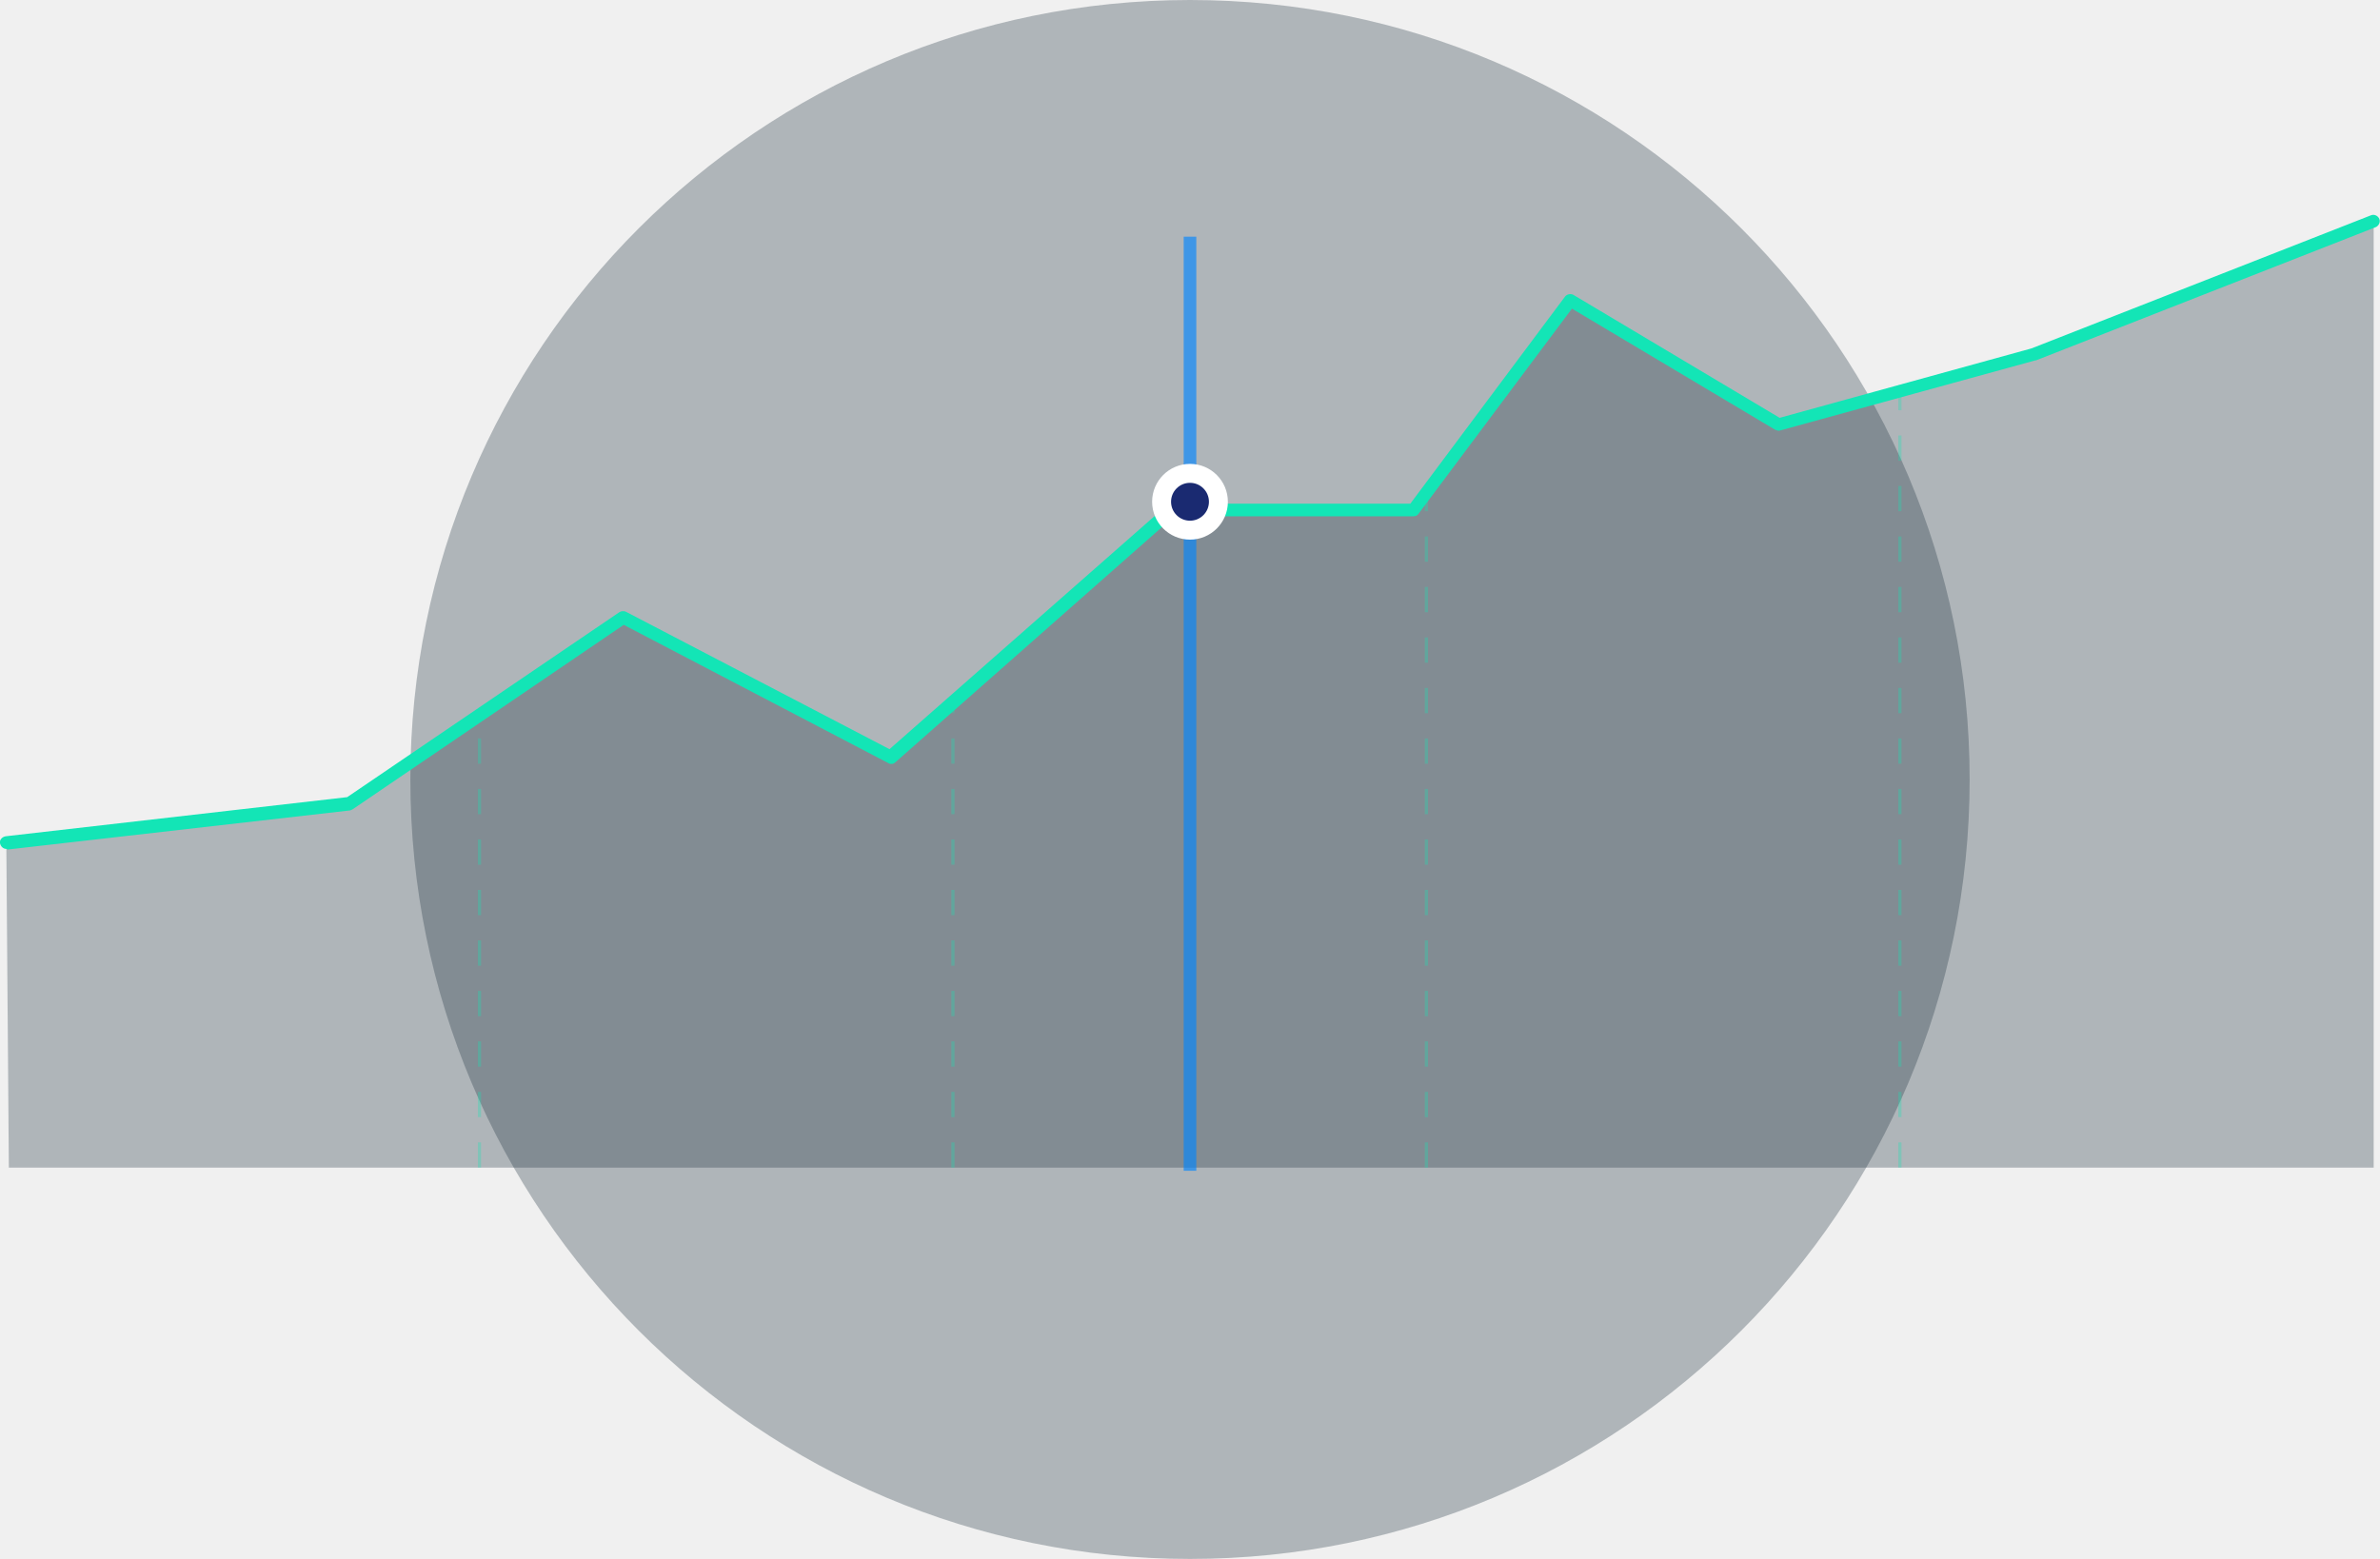
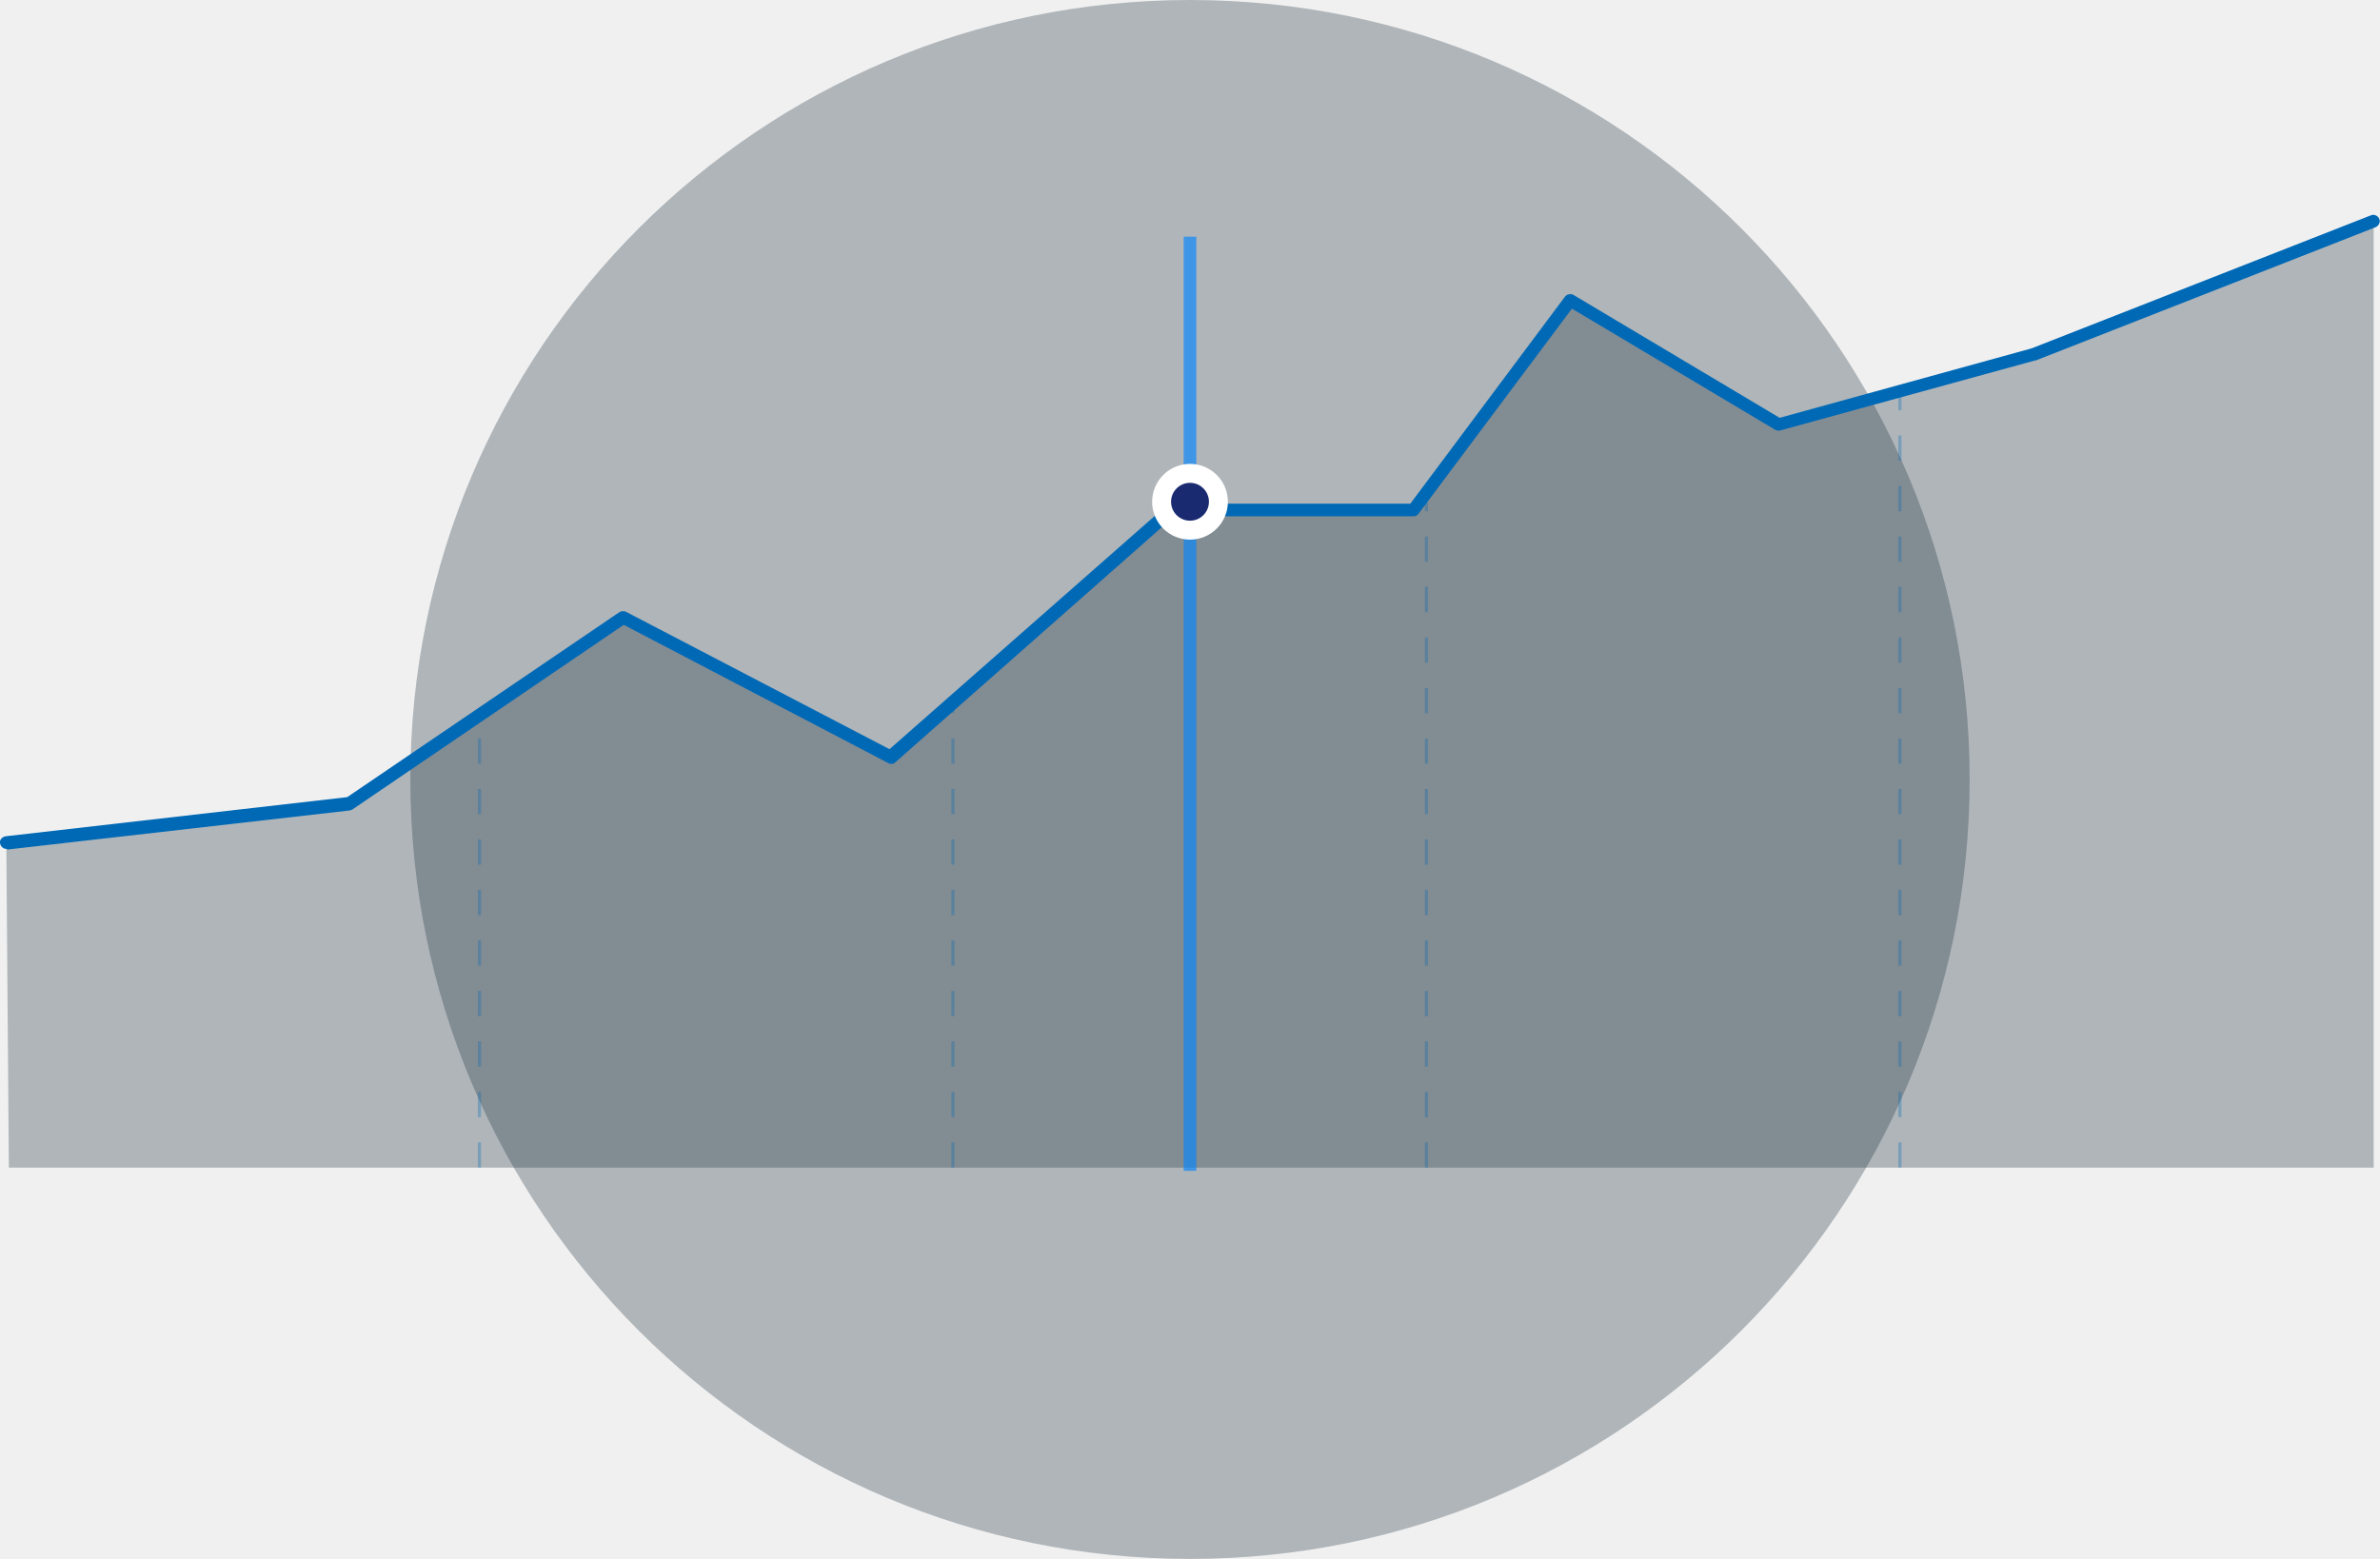
<svg xmlns="http://www.w3.org/2000/svg" width="377px" height="247px" viewBox="0 0 377 247" version="1.1">
  <defs>
    <linearGradient x1="50.003%" y1="0.009%" x2="50.003%" y2="89.469%" id="linearGradient-1">
      <stop stop-color="#192C3A" offset="0%" />
      <stop stop-color="#192C3A" offset="100%" />
    </linearGradient>
    <linearGradient x1="50%" y1="100.02%" x2="50%" y2="0.02%" id="linearGradient-2">
      <stop stop-color="#192C3A" offset="0%" />
      <stop stop-color="#192C3A" offset="100%" />
    </linearGradient>
  </defs>
  <g id="Page-1" stroke="none" stroke-width="1" fill="none" fill-rule="evenodd">
    <g id="tour-currency" transform="translate(-1, 0)">
      <path d="M189.5,247 C257.7,247 313,191.7 313,123.5 C313,55.3 257.7,0 189.5,0 C121.3,0 66,55.3 66,123.5 C66,191.7 121.3,247 189.5,247 Z" id="Shape" fill="url(#linearGradient-1)" fill-rule="nonzero" opacity="0.3" />
      <polygon id="Shape" fill="url(#linearGradient-2)" fill-rule="nonzero" opacity="0.3" points="56.3 127.3 99.7 97.8 142.1 119.9 186.6 80.7 224.9 80.7 249.7 47.5 282.8 67.2 323.2 56.1 377 35 377 185 152.1 185 2.4 185 2 133.5" />
-       <g id="Group" opacity="0.3" transform="translate(76, 61)" fill-rule="nonzero" fill="#13E5B6">
+       <g id="Group" opacity="0.3" transform="translate(76, 61)" fill-rule="nonzero" fill="#0069b6">
        <path d="M226.2,124 L225.7,124 L225.7,120 L226.2,120 L226.2,124 Z M226.2,116 L225.7,116 L225.7,112 L226.2,112 L226.2,116 Z M226.2,108 L225.7,108 L225.7,104 L226.2,104 L226.2,108 Z M226.2,100 L225.7,100 L225.7,96 L226.2,96 L226.2,100 Z M226.2,92 L225.7,92 L225.7,88 L226.2,88 L226.2,92 Z M226.2,84 L225.7,84 L225.7,80 L226.2,80 L226.2,84 Z M226.2,76 L225.7,76 L225.7,72 L226.2,72 L226.2,76 Z M226.2,68 L225.7,68 L225.7,64 L226.2,64 L226.2,68 Z M226.2,60 L225.7,60 L225.7,56 L226.2,56 L226.2,60 Z M226.2,52 L225.7,52 L225.7,48 L226.2,48 L226.2,52 Z M226.2,44 L225.7,44 L225.7,40 L226.2,40 L226.2,44 Z M226.2,36 L225.7,36 L225.7,32 L226.2,32 L226.2,36 Z M226.2,28 L225.7,28 L225.7,24 L226.2,24 L226.2,28 Z M226.2,20 L225.7,20 L225.7,16 L226.2,16 L226.2,20 Z M226.2,12 L225.7,12 L225.7,8 L226.2,8 L226.2,12 Z M226.2,4 L225.7,4 L225.7,0 L226.2,0 L226.2,4 Z" id="Shape" />
        <path d="M151.2,124 L150.7,124 L150.7,120 L151.2,120 L151.2,124 Z M151.2,116 L150.7,116 L150.7,112 L151.2,112 L151.2,116 Z M151.2,108 L150.7,108 L150.7,104 L151.2,104 L151.2,108 Z M151.2,100 L150.7,100 L150.7,96 L151.2,96 L151.2,100 Z M151.2,92 L150.7,92 L150.7,88 L151.2,88 L151.2,92 Z M151.2,84 L150.7,84 L150.7,80 L151.2,80 L151.2,84 Z M151.2,76 L150.7,76 L150.7,72 L151.2,72 L151.2,76 Z M151.2,68 L150.7,68 L150.7,64 L151.2,64 L151.2,68 Z M151.2,60 L150.7,60 L150.7,56 L151.2,56 L151.2,60 Z M151.2,52 L150.7,52 L150.7,48 L151.2,48 L151.2,52 Z M151.2,44 L150.7,44 L150.7,40 L151.2,40 L151.2,44 Z M151.2,36 L150.7,36 L150.7,32 L151.2,32 L151.2,36 Z M151.2,28 L150.7,28 L150.7,24 L151.2,24 L151.2,28 Z M151.2,20 L150.7,20 L150.7,16.8 L151.2,16.8 L151.2,20 Z" id="Shape" />
        <path d="M76.2,124 L75.7,124 L75.7,120 L76.2,120 L76.2,124 Z M76.2,116 L75.7,116 L75.7,112 L76.2,112 L76.2,116 Z M76.2,108 L75.7,108 L75.7,104 L76.2,104 L76.2,108 Z M76.2,100 L75.7,100 L75.7,96 L76.2,96 L76.2,100 Z M76.2,92 L75.7,92 L75.7,88 L76.2,88 L76.2,92 Z M76.2,84 L75.7,84 L75.7,80 L76.2,80 L76.2,84 Z M76.2,76 L75.7,76 L75.7,72 L76.2,72 L76.2,76 Z M76.2,68 L75.7,68 L75.7,64 L76.2,64 L76.2,68 Z M76.2,60 L75.7,60 L75.7,56 L76.2,56 L76.2,60 Z M76.2,52 L75.7,52 L75.7,50 L76.2,50 L76.2,52 Z" id="Shape" />
        <path d="M1.2,124 L0.7,124 L0.7,120 L1.2,120 L1.2,124 Z M1.2,116 L0.7,116 L0.7,112 L1.2,112 L1.2,116 Z M1.2,108 L0.7,108 L0.7,104 L1.2,104 L1.2,108 Z M1.2,100 L0.7,100 L0.7,96 L1.2,96 L1.2,100 Z M1.2,92 L0.7,92 L0.7,88 L1.2,88 L1.2,92 Z M1.2,84 L0.7,84 L0.7,80 L1.2,80 L1.2,84 Z M1.2,76 L0.7,76 L0.7,72 L1.2,72 L1.2,76 Z M1.2,68 L0.7,68 L0.7,64 L1.2,64 L1.2,68 Z M1.2,60 L0.7,60 L0.7,56 L1.2,56 L1.2,60 Z" id="Shape" />
      </g>
-       <path d="M2,134.5 C1.5,134.5 1.1,134.1 1,133.6 C0.9,133.1 1.3,132.6 1.9,132.5 L56,126.3 L99.1,97 C99.4,96.8 99.8,96.8 100.1,96.9 L141.9,118.7 L185.9,80 C186.1,79.8 186.3,79.8 186.6,79.8 L224.4,79.8 L248.9,47 C249.2,46.6 249.8,46.5 250.2,46.7 L282.9,66.2 L322.8,55.2 L376.6,34.1 C377.1,33.9 377.7,34.2 377.9,34.7 C378.1,35.2 377.8,35.8 377.3,36 L323.5,57.1 L323.4,57.1 L283,68.2 C282.7,68.3 282.5,68.2 282.2,68.1 L250,48.9 L225.7,81.4 C225.5,81.7 225.2,81.8 224.9,81.8 L187,81.8 L142.8,120.8 C142.5,121.1 142,121.1 141.7,120.9 L99.8,99 L56.9,128.2 C56.8,128.3 56.6,128.3 56.5,128.4 L2.2,134.6 C2.1,134.5 2,134.5 2,134.5 Z" id="Shape" fill="#13E5B6" fill-rule="nonzero" />
+       <path d="M2,134.5 C1.5,134.5 1.1,134.1 1,133.6 C0.9,133.1 1.3,132.6 1.9,132.5 L56,126.3 L99.1,97 C99.4,96.8 99.8,96.8 100.1,96.9 L141.9,118.7 L185.9,80 C186.1,79.8 186.3,79.8 186.6,79.8 L224.4,79.8 L248.9,47 C249.2,46.6 249.8,46.5 250.2,46.7 L282.9,66.2 L322.8,55.2 L376.6,34.1 C377.1,33.9 377.7,34.2 377.9,34.7 C378.1,35.2 377.8,35.8 377.3,36 L323.5,57.1 L323.4,57.1 L283,68.2 C282.7,68.3 282.5,68.2 282.2,68.1 L250,48.9 L225.7,81.4 C225.5,81.7 225.2,81.8 224.9,81.8 L187,81.8 L142.8,120.8 C142.5,121.1 142,121.1 141.7,120.9 L99.8,99 L56.9,128.2 C56.8,128.3 56.6,128.3 56.5,128.4 L2.2,134.6 C2.1,134.5 2,134.5 2,134.5 Z" id="Shape" fill="#0069b6" fill-rule="nonzero" />
      <g id="Group" transform="translate(185, 38)">
        <path d="M4.5,0.5 L4.5,146.5" id="Line_1_" stroke="#0085FF" stroke-width="2" stroke-linecap="square" opacity="0.64" />
        <circle id="dot" stroke="#FFFFFF" stroke-width="3" fill="#1A2A71" fill-rule="nonzero" cx="4.5" cy="41.5" r="4.5" />
      </g>
    </g>
  </g>
</svg>
